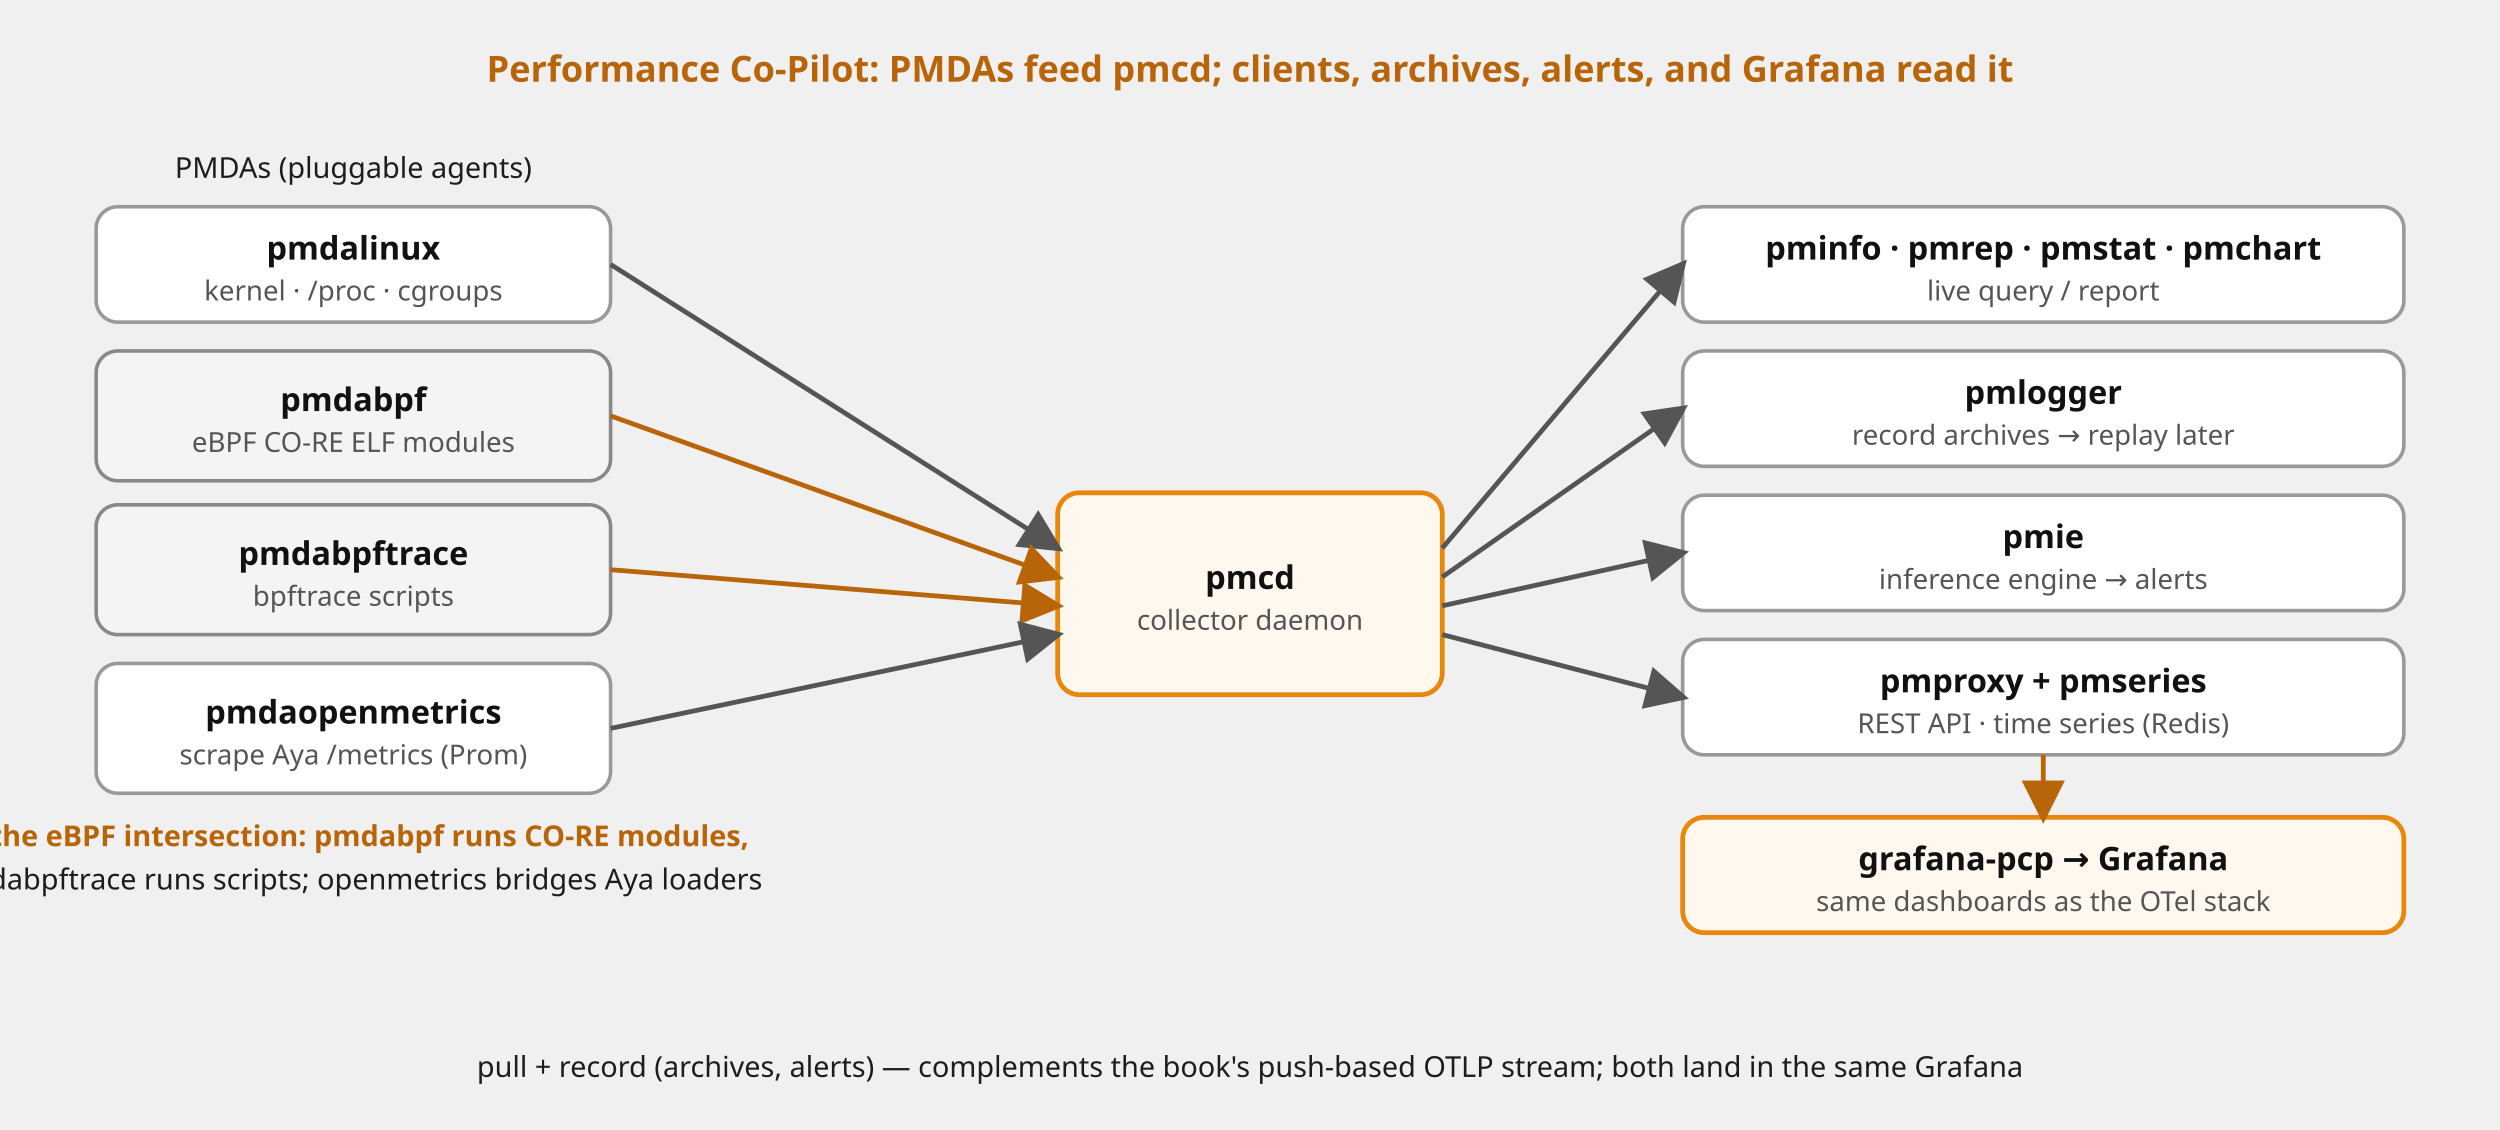
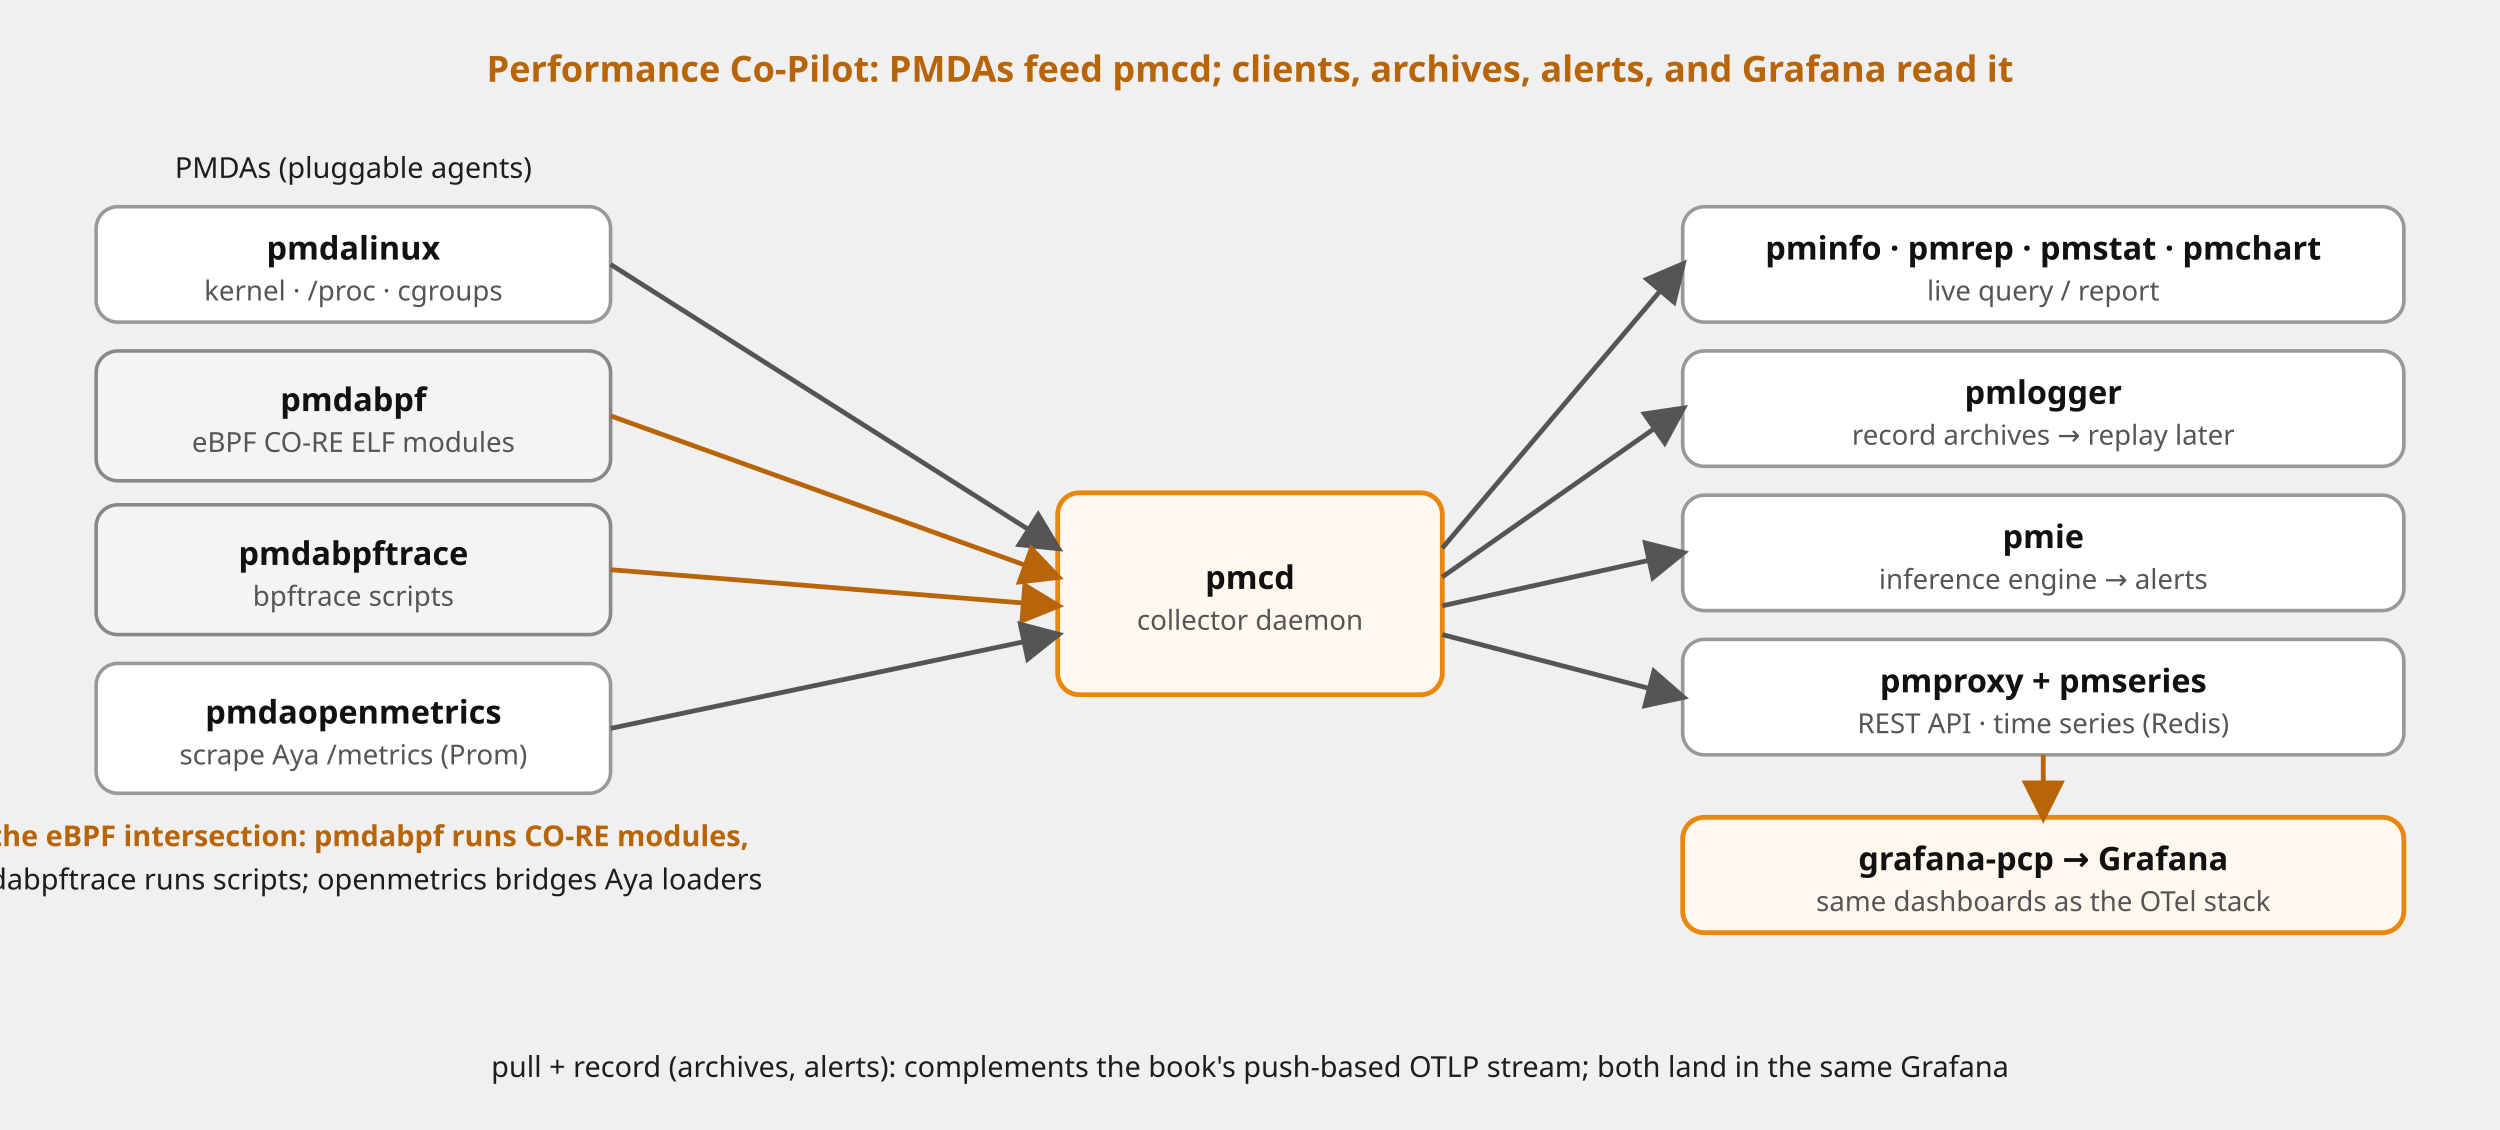
<svg xmlns="http://www.w3.org/2000/svg" viewBox="0 0 1040 470" font-family="'Red Hat Text', system-ui, sans-serif" role="img">
  <defs>
    <marker id="a" viewBox="0 0 10 10" refX="8.5" refY="5" markerWidth="9" markerHeight="9" orient="auto-start-reverse">
      <path d="M0,0 L10,5 L0,10 z" fill="#555" />
    </marker>
    <marker id="am" viewBox="0 0 10 10" refX="8.5" refY="5" markerWidth="9" markerHeight="9" orient="auto-start-reverse">
      <path d="M0,0 L10,5 L0,10 z" fill="#b8650a" />
    </marker>
  </defs>
  <rect x="440" y="205" width="160" height="84" rx="9" fill="#fff8ef" stroke="#e8870c" stroke-width="2" />
  <text x="520.0" y="245.0" font-size="13.5" font-weight="700" fill="#111111" text-anchor="middle">pmcd</text>
  <text x="520.0" y="262.0" font-size="11.5" fill="#555555" text-anchor="middle">collector daemon</text>
  <rect x="40" y="86" width="214" height="48" rx="9" fill="#ffffff" stroke="#999999" stroke-width="1.5" />
  <text x="147.0" y="108.0" font-size="13.5" font-weight="700" fill="#111111" text-anchor="middle">pmdalinux</text>
  <text x="147.0" y="125.0" font-size="11.5" fill="#555555" text-anchor="middle">kernel · /proc · cgroups</text>
  <rect x="40" y="146" width="214" height="54" rx="9" fill="#f4f4f4" stroke="#888888" stroke-width="1.5" />
  <text x="147.0" y="171.0" font-size="13.5" font-weight="700" fill="#111111" text-anchor="middle">pmdabpf</text>
  <text x="147.0" y="188.0" font-size="11.5" fill="#555555" text-anchor="middle">eBPF CO-RE ELF modules</text>
  <rect x="40" y="210" width="214" height="54" rx="9" fill="#f4f4f4" stroke="#888888" stroke-width="1.5" />
  <text x="147.0" y="235.0" font-size="13.5" font-weight="700" fill="#111111" text-anchor="middle">pmdabpftrace</text>
  <text x="147.0" y="252.0" font-size="11.5" fill="#555555" text-anchor="middle">bpftrace scripts</text>
  <rect x="40" y="276" width="214" height="54" rx="9" fill="#ffffff" stroke="#999999" stroke-width="1.5" />
  <text x="147.0" y="301.0" font-size="13.5" font-weight="700" fill="#111111" text-anchor="middle">pmdaopenmetrics</text>
  <text x="147.0" y="318.0" font-size="11.5" fill="#555555" text-anchor="middle">scrape Aya /metrics (Prom)</text>
  <rect x="700" y="86" width="300" height="48" rx="9" fill="#ffffff" stroke="#999999" stroke-width="1.5" />
  <text x="850.0" y="108.0" font-size="13.5" font-weight="700" fill="#111111" text-anchor="middle">pminfo · pmrep · pmstat · pmchart</text>
  <text x="850.0" y="125.0" font-size="11.5" fill="#555555" text-anchor="middle">live query / report</text>
  <rect x="700" y="146" width="300" height="48" rx="9" fill="#ffffff" stroke="#999999" stroke-width="1.5" />
  <text x="850.0" y="168.0" font-size="13.5" font-weight="700" fill="#111111" text-anchor="middle">pmlogger</text>
  <text x="850.0" y="185.0" font-size="11.5" fill="#555555" text-anchor="middle">record archives → replay later</text>
  <rect x="700" y="206" width="300" height="48" rx="9" fill="#ffffff" stroke="#999999" stroke-width="1.5" />
  <text x="850.0" y="228.0" font-size="13.5" font-weight="700" fill="#111111" text-anchor="middle">pmie</text>
  <text x="850.0" y="245.0" font-size="11.5" fill="#555555" text-anchor="middle">inference engine → alerts</text>
  <rect x="700" y="266" width="300" height="48" rx="9" fill="#ffffff" stroke="#999999" stroke-width="1.5" />
  <text x="850.0" y="288.0" font-size="13.5" font-weight="700" fill="#111111" text-anchor="middle">pmproxy + pmseries</text>
  <text x="850.0" y="305.0" font-size="11.5" fill="#555555" text-anchor="middle">REST API · time series (Redis)</text>
  <rect x="700" y="340" width="300" height="48" rx="9" fill="#fff8ef" stroke="#e8870c" stroke-width="2" />
  <text x="850.0" y="362.0" font-size="13.5" font-weight="700" fill="#111111" text-anchor="middle">grafana-pcp → Grafana</text>
  <text x="850.0" y="379.0" font-size="11.5" fill="#555555" text-anchor="middle">same dashboards as the OTel stack</text>
  <path d="M254,110 L440,228" fill="none" stroke="#555" stroke-width="2" marker-end="url(#a)" />
  <path d="M254,173 L440,240" fill="none" stroke="#b8650a" stroke-width="2" marker-end="url(#am)" />
  <path d="M254,237 L440,252" fill="none" stroke="#b8650a" stroke-width="2" marker-end="url(#am)" />
  <path d="M254,303 L440,264" fill="none" stroke="#555" stroke-width="2" marker-end="url(#a)" />
  <path d="M600,228 L700,110" fill="none" stroke="#555" stroke-width="2" marker-end="url(#a)" />
  <path d="M600,240 L700,170" fill="none" stroke="#555" stroke-width="2" marker-end="url(#a)" />
  <path d="M600,252 L700,230" fill="none" stroke="#555" stroke-width="2" marker-end="url(#a)" />
  <path d="M600,264 L700,290" fill="none" stroke="#555" stroke-width="2" marker-end="url(#a)" />
  <path d="M850,314 L850,340" fill="none" stroke="#b8650a" stroke-width="2" marker-end="url(#am)" />
  <text x="520" y="34" font-size="15" fill="#b8650a" text-anchor="middle" font-weight="700">Performance Co-Pilot: PMDAs feed pmcd; clients, archives, alerts, and Grafana read it</text>
  <text x="147" y="74" font-size="12" fill="#1d1d1d" text-anchor="middle">PMDAs (pluggable agents)</text>
  <text x="147" y="352" font-size="12" fill="#b8650a" text-anchor="middle" font-weight="700">↑ the eBPF intersection: pmdabpf runs CO-RE modules,</text>
  <text x="147" y="370" font-size="12" fill="#1d1d1d" text-anchor="middle">pmdabpftrace runs scripts; openmetrics bridges Aya loaders</text>
-   <text x="520" y="448" font-size="12" fill="#1d1d1d" text-anchor="middle">pull + record (archives, alerts) — complements the book's push-based OTLP stream; both land in the same Grafana</text>
+   <text x="520" y="448" font-size="12" fill="#1d1d1d" text-anchor="middle">pull + record (archives, alerts): complements the book's push-based OTLP stream; both land in the same Grafana</text>
</svg>
